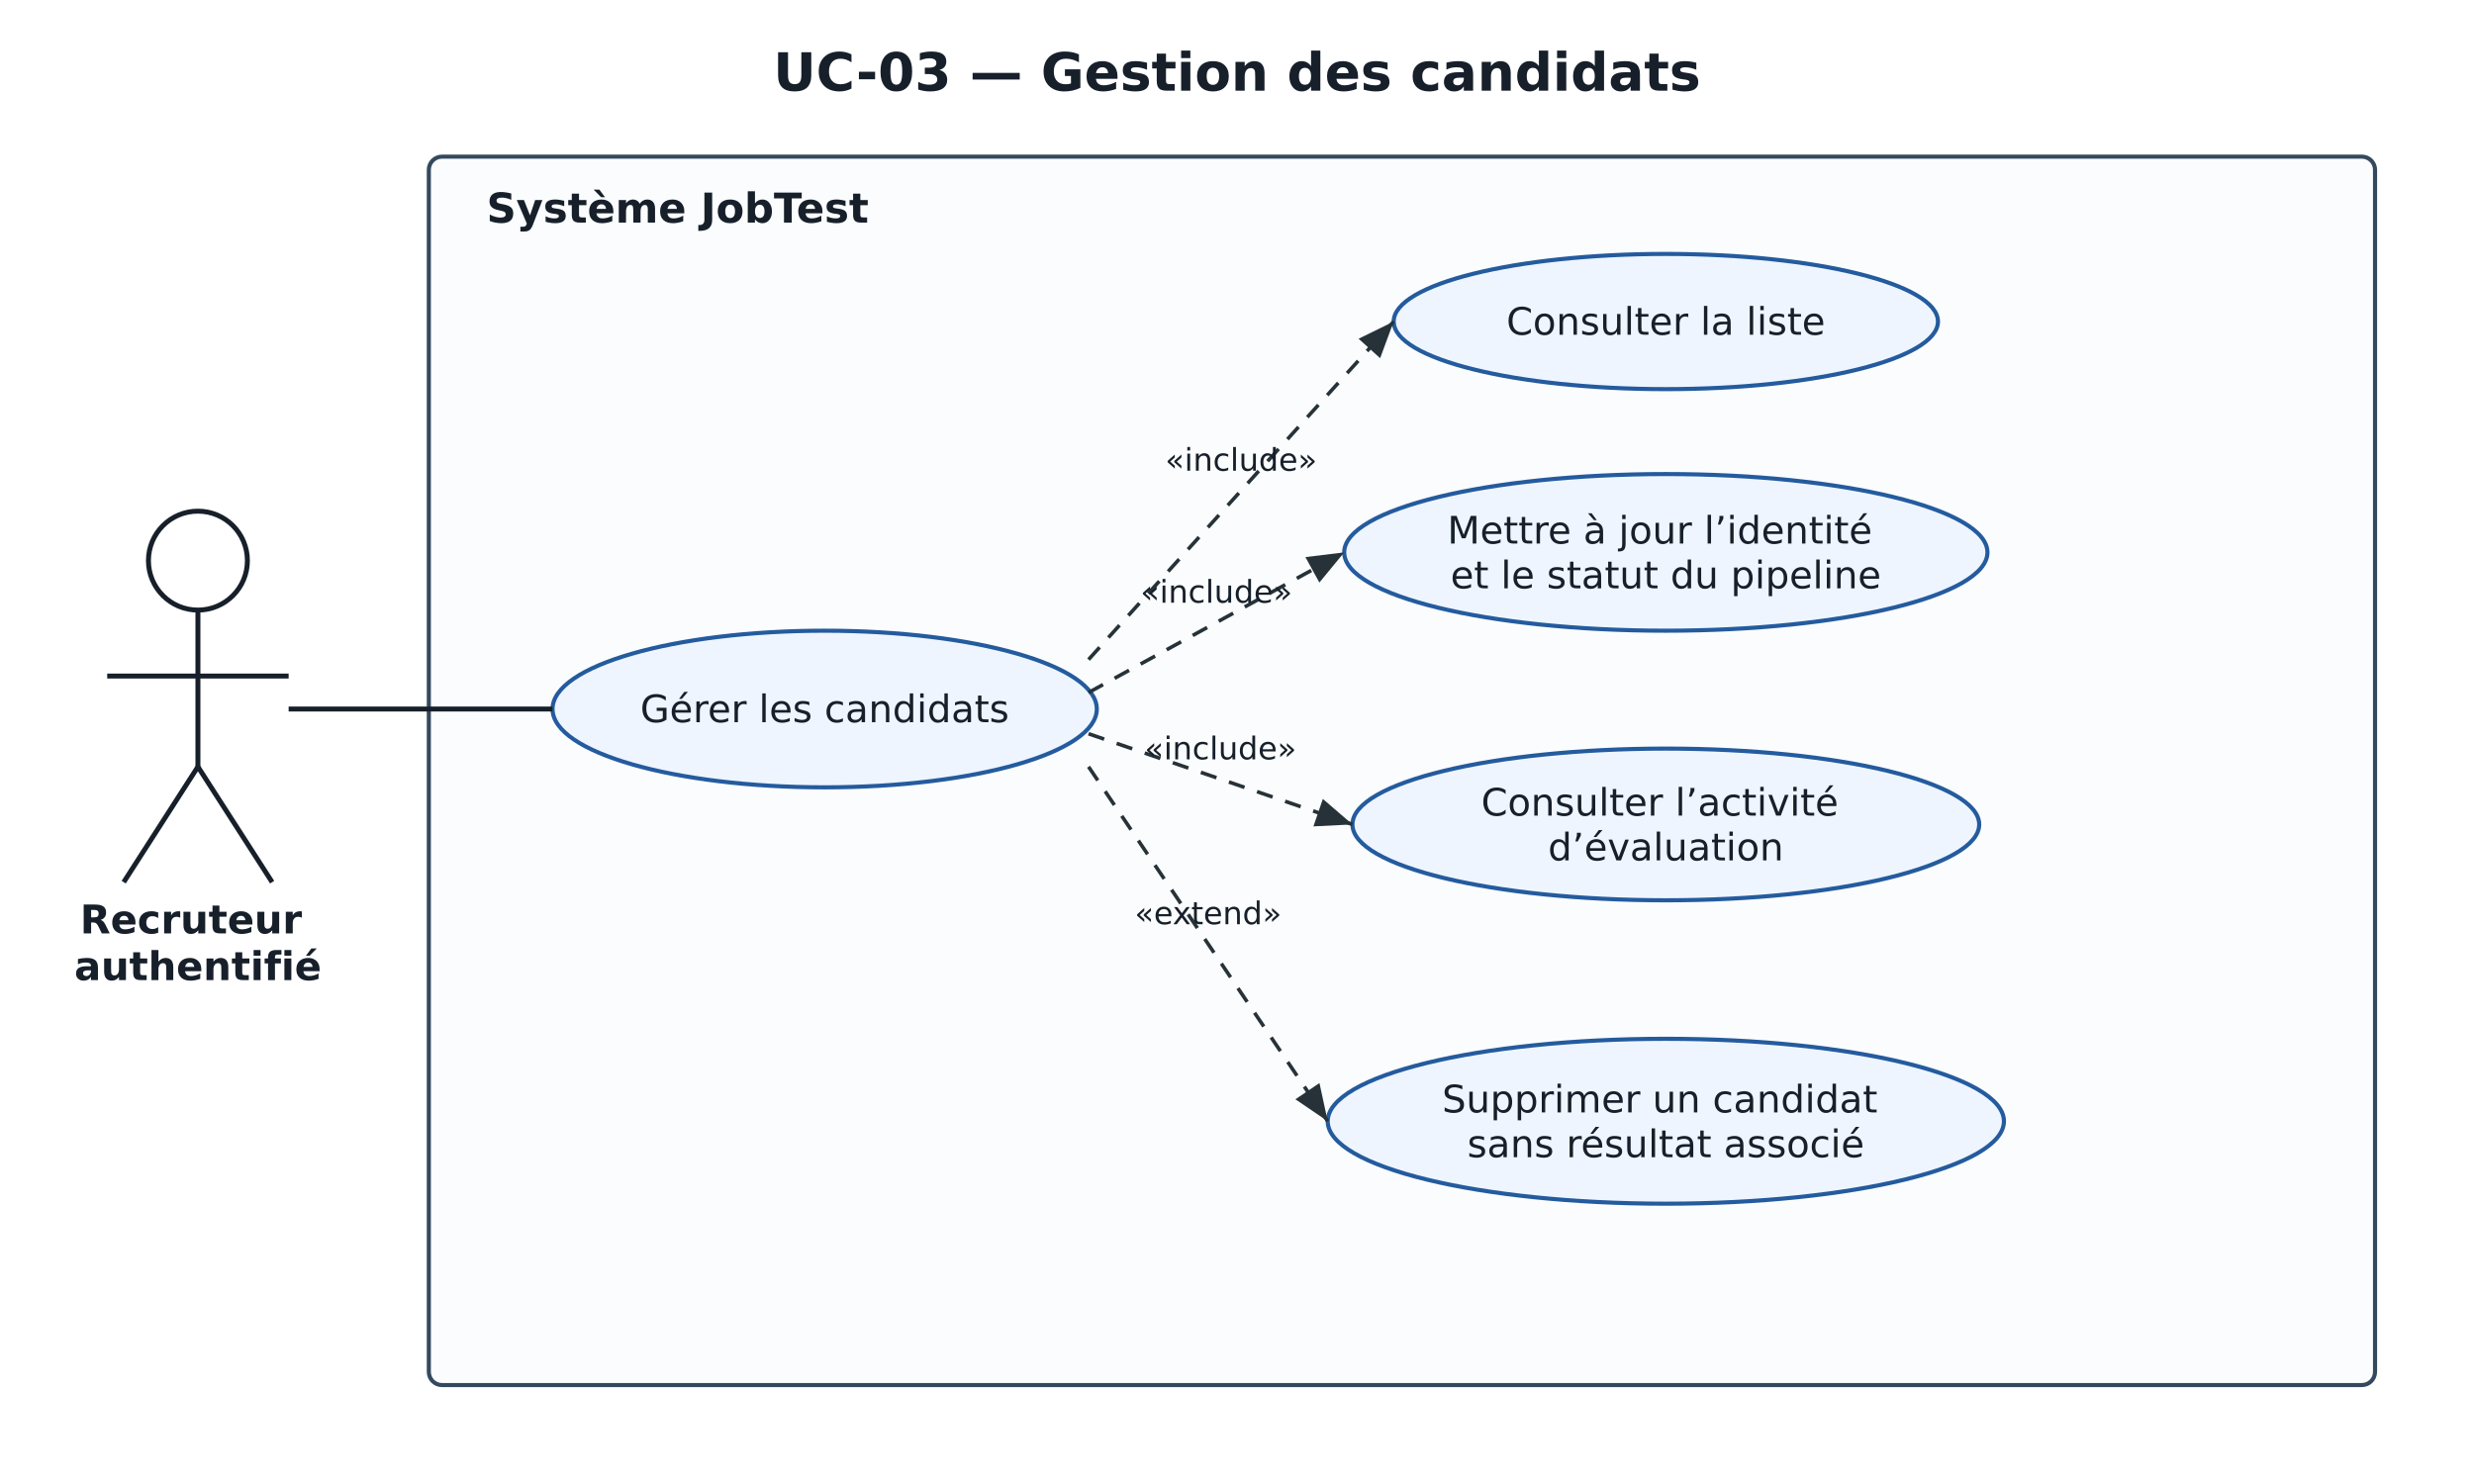
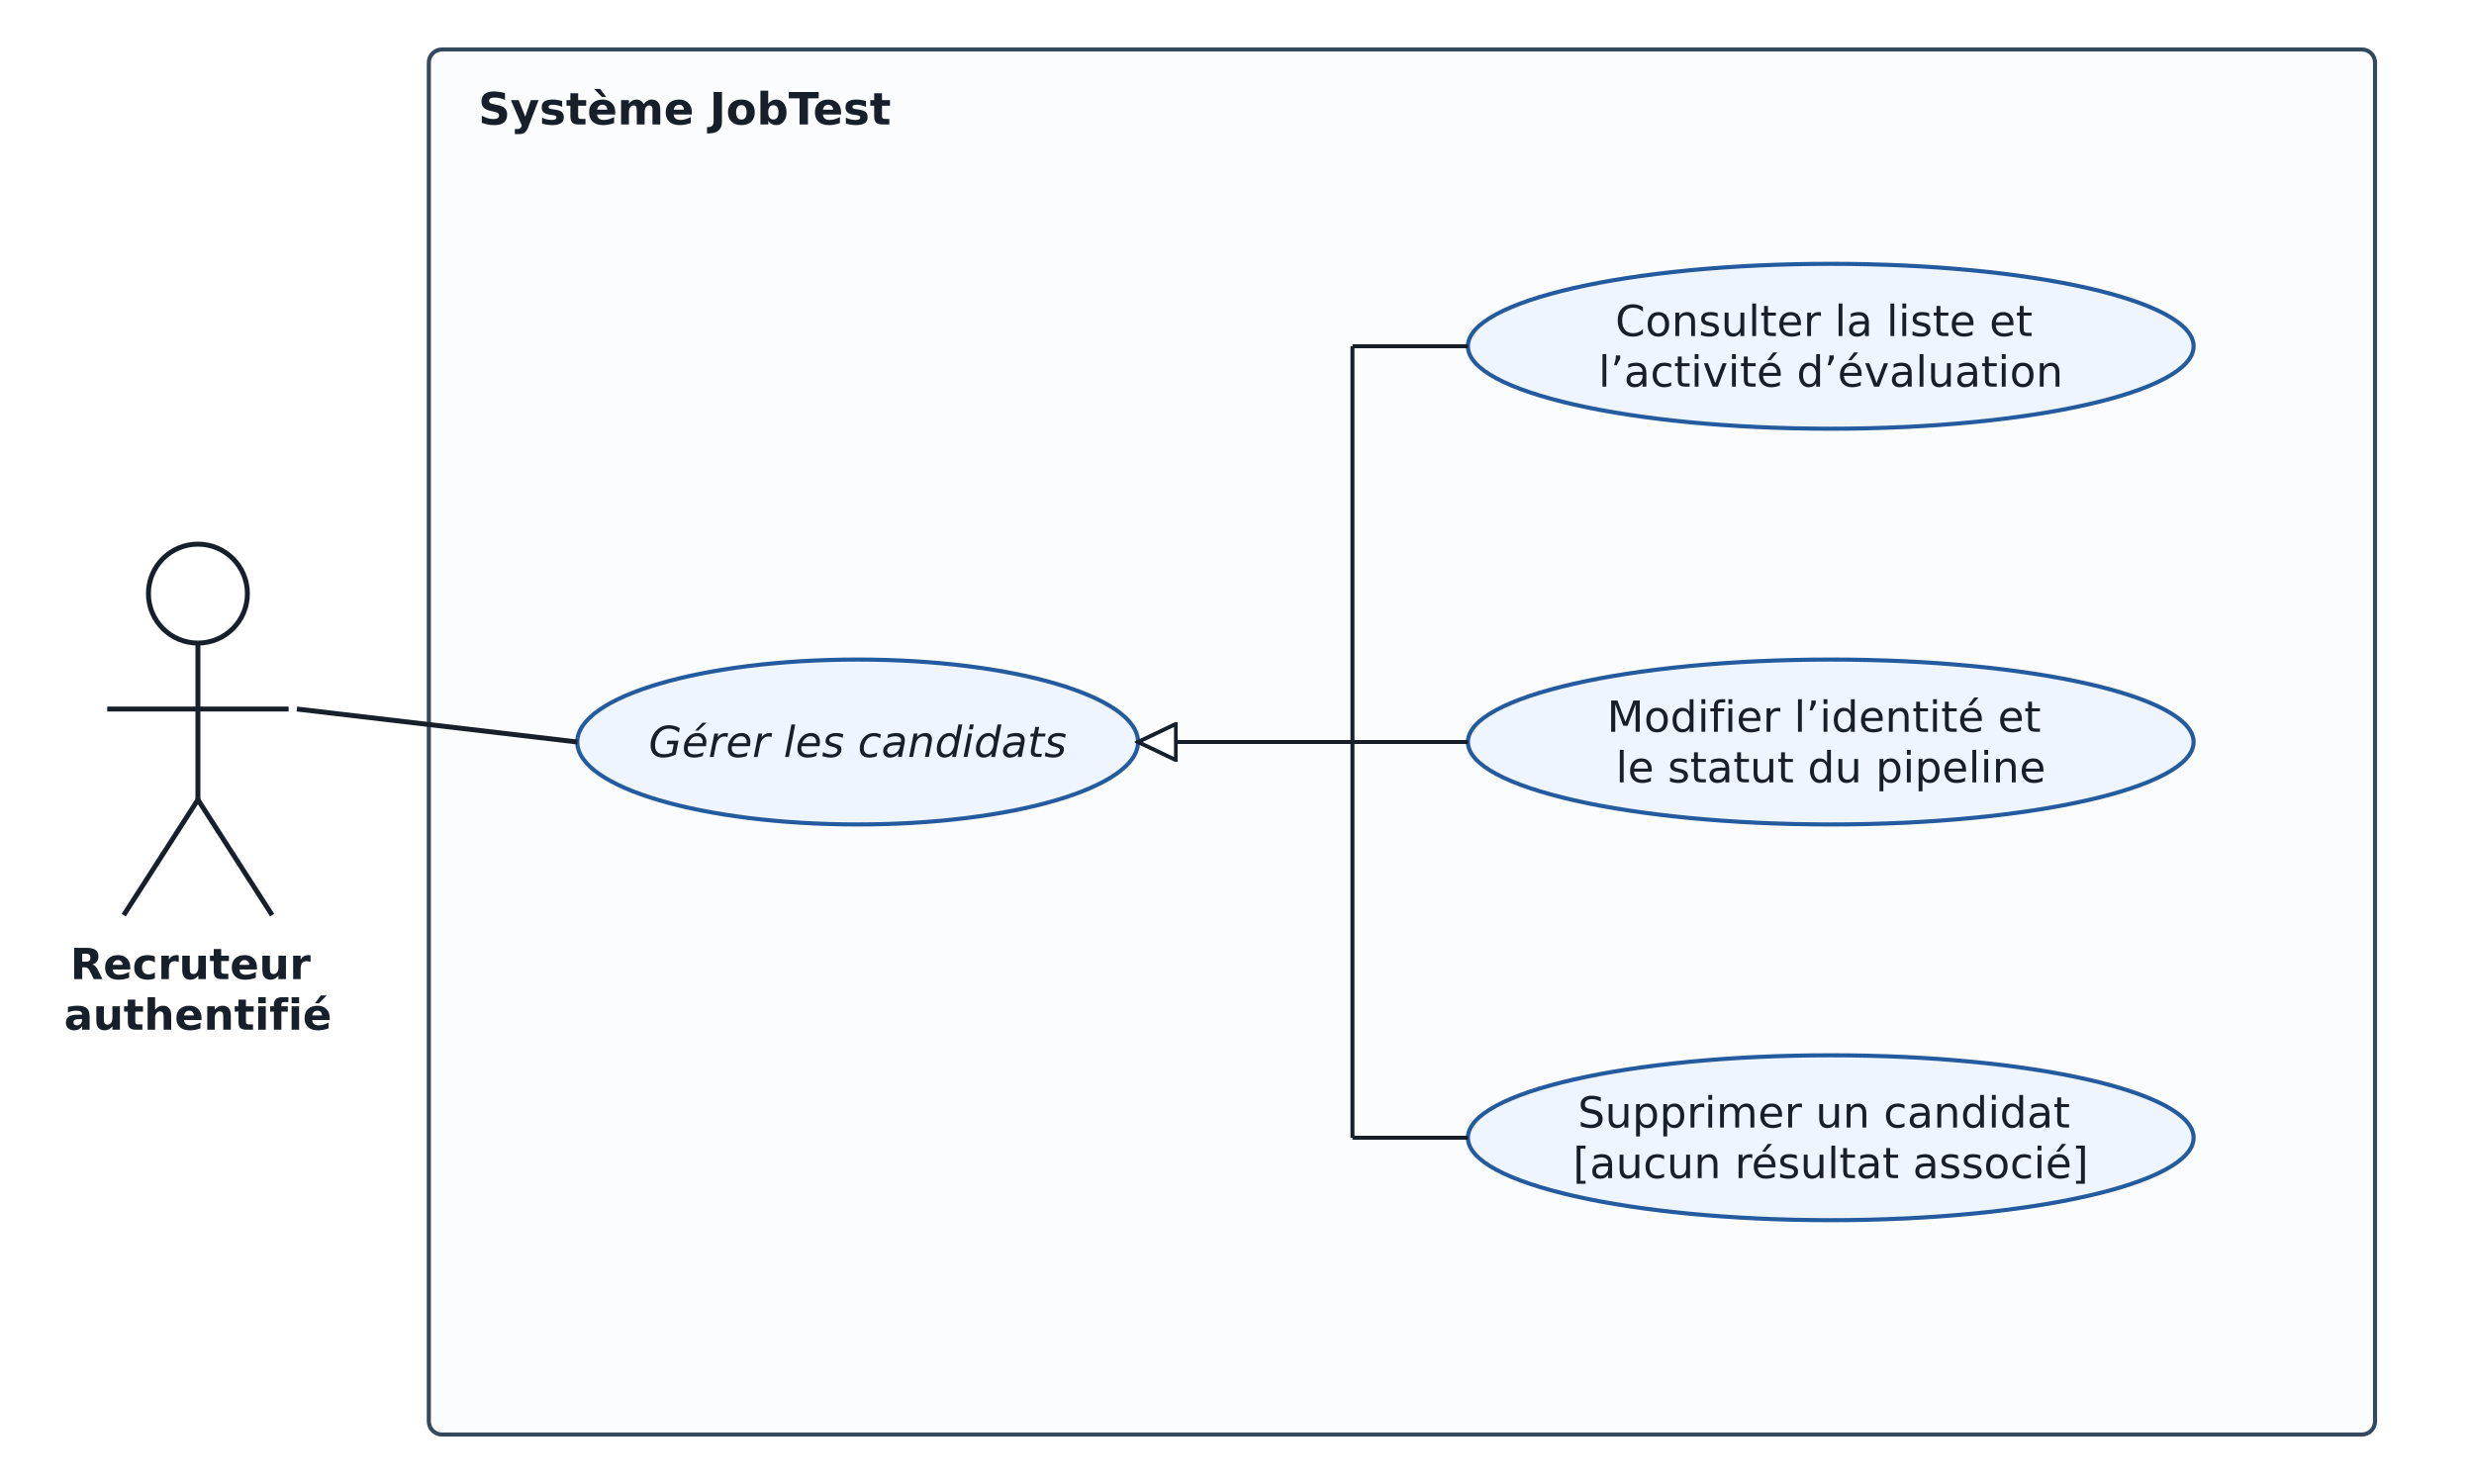
<svg xmlns="http://www.w3.org/2000/svg" width="1500" height="900" viewBox="0 0 1500 900">
  <defs>
-     <marker id="arrow" markerWidth="12" markerHeight="12" refX="10" refY="4" orient="auto" markerUnits="strokeWidth">
-       <path d="M0,0 L0,8 L10,4 z" fill="#263238" />
+     <marker id="open" markerWidth="18" markerHeight="14" refX="16" refY="7" orient="auto" markerUnits="userSpaceOnUse">
+       <path d="M1,1 L16,7 L1,13" fill="none" stroke="#263238" stroke-width="2.4" />
+     </marker>
+     <marker id="gen" markerWidth="26" markerHeight="24" refX="24" refY="12" orient="auto" markerUnits="userSpaceOnUse">
+       <path d="M1,1 L24,12 L1,23 z" fill="white" stroke="#17202a" stroke-width="2.4" />
    </marker>
  </defs>
  <style>
  .txt { font-family: 'DejaVu Sans', Arial, sans-serif; fill:#17202a; }
+   .halo { paint-order: stroke; stroke: white; stroke-width: 7px; stroke-linejoin: round; }
  .boundary { fill:#fbfcfd; stroke:#34495e; stroke-width:2.5; }
  .usecase { fill:#eef5ff; stroke:#245b9e; stroke-width:2.5; }
-   .actor,.assoc { fill:none; stroke:#17202a; stroke-width:3; }
-   .dep { fill:none; stroke:#263238; stroke-width:2.2; stroke-dasharray:10 8; }
+   .stroke { fill:none; stroke:#17202a; stroke-width:3; }
+   .thin { stroke-width:2.4; }
+   .dep { fill:none; stroke:#263238; stroke-width:2.4; stroke-dasharray:11 8; }
</style>
  <rect width="100%" height="100%" fill="white" />
-   <text x="750.0" y="55.0" text-anchor="middle" class="txt" font-size="32" font-weight="bold">
-     <tspan x="750.0" dy="0">UC-03 — Gestion des candidats</tspan>
+   <rect x="260" y="30" width="1180" height="840" rx="8" class="boundary" />
+   <text x="290" y="75.5" text-anchor="start" class="txt" font-size="27" font-weight="bold">
+     <tspan x="290" dy="0.0">Système JobTest</tspan>
  </text>
-   <rect x="260" y="95" width="1180" height="745" rx="8" class="boundary" />
-   <text x="295" y="135.0" text-anchor="start" class="txt" font-size="25" font-weight="bold">
-     <tspan x="295" dy="0">Système JobTest</tspan>
+   <circle cx="120" cy="360" r="30" class="stroke" />
+   <line x1="120" y1="390" x2="120" y2="485" class="stroke" />
+   <line x1="65" y1="430" x2="175" y2="430" class="stroke" />
+   <line x1="120" y1="485" x2="75" y2="555" class="stroke" />
+   <line x1="120" y1="485" x2="165" y2="555" class="stroke" />
+   <text x="120" y="593.8" text-anchor="middle" class="txt" font-size="26" font-weight="bold">
+     <tspan x="120" dy="0.0">Recruteur</tspan>
+     <tspan x="120" dy="30.7">authentifié</tspan>
  </text>
-   <circle cx="120" cy="340" r="30" class="actor" />
-   <line x1="120" y1="370" x2="120" y2="465" class="actor" />
-   <line x1="65" y1="410" x2="175" y2="410" class="actor" />
-   <line x1="120" y1="465" x2="75" y2="535" class="actor" />
-   <line x1="120" y1="465" x2="165" y2="535" class="actor" />
-   <text x="120" y="566.08" text-anchor="middle" class="txt" font-size="24" font-weight="bold">
-     <tspan x="120" dy="0">Recruteur</tspan>
-     <tspan x="120" dy="28.32">authentifié</tspan>
+   <ellipse cx="520" cy="450" rx="170.0" ry="50.0" class="usecase" />
+   <text x="520" y="459.1" text-anchor="middle" class="txt" font-size="26" font-weight="normal" font-style="italic">
+     <tspan x="520" dy="0.0">Gérer les candidats</tspan>
  </text>
-   <ellipse cx="500" cy="430" rx="165.0" ry="47.5" class="usecase" />
-   <text x="500" y="438.0" text-anchor="middle" class="txt" font-size="23" font-weight="normal">
-     <tspan x="500" dy="0">Gérer les candidats</tspan>
+   <ellipse cx="1110" cy="210" rx="220.0" ry="50.0" class="usecase" />
+   <text x="1110" y="203.8" text-anchor="middle" class="txt" font-size="26" font-weight="normal">
+     <tspan x="1110" dy="0.0">Consulter la liste et</tspan>
+     <tspan x="1110" dy="30.7">l’activité d’évaluation</tspan>
  </text>
-   <ellipse cx="1010" cy="195" rx="165.0" ry="41.0" class="usecase" />
-   <text x="1010" y="203.0" text-anchor="middle" class="txt" font-size="23" font-weight="normal">
-     <tspan x="1010" dy="0">Consulter la liste</tspan>
+   <ellipse cx="1110" cy="450" rx="220.0" ry="50.0" class="usecase" />
+   <text x="1110" y="443.8" text-anchor="middle" class="txt" font-size="26" font-weight="normal">
+     <tspan x="1110" dy="0.0">Modifier l’identité et</tspan>
+     <tspan x="1110" dy="30.7">le statut du pipeline</tspan>
  </text>
-   <ellipse cx="1010" cy="335" rx="195.0" ry="47.5" class="usecase" />
-   <text x="1010" y="329.66" text-anchor="middle" class="txt" font-size="23" font-weight="normal">
-     <tspan x="1010" dy="0">Mettre à jour l’identité</tspan>
-     <tspan x="1010" dy="27.14">et le statut du pipeline</tspan>
+   <ellipse cx="1110" cy="690" rx="220.0" ry="50.0" class="usecase" />
+   <text x="1110" y="683.8" text-anchor="middle" class="txt" font-size="26" font-weight="normal">
+     <tspan x="1110" dy="0.0">Supprimer un candidat</tspan>
+     <tspan x="1110" dy="30.7">[aucun résultat associé]</tspan>
  </text>
-   <ellipse cx="1010" cy="500" rx="190.0" ry="46.0" class="usecase" />
-   <text x="1010" y="494.66" text-anchor="middle" class="txt" font-size="23" font-weight="normal">
-     <tspan x="1010" dy="0">Consulter l’activité</tspan>
-     <tspan x="1010" dy="27.14">d’évaluation</tspan>
-   </text>
-   <ellipse cx="1010" cy="680" rx="205.0" ry="50.0" class="usecase" />
-   <text x="1010" y="674.66" text-anchor="middle" class="txt" font-size="23" font-weight="normal">
-     <tspan x="1010" dy="0">Supprimer un candidat</tspan>
-     <tspan x="1010" dy="27.14">sans résultat associé</tspan>
-   </text>
-   <line x1="175" y1="430" x2="335" y2="430" class="assoc" />
-   <line x1="660" y1="400" x2="845" y2="195" class="dep" marker-end="url(#arrow)" />
-   <text x="752.5" y="285.5" text-anchor="middle" class="txt" font-size="19" font-weight="normal">
-     <tspan x="752.5" dy="0">«include»</tspan>
-   </text>
-   <line x1="660" y1="420" x2="815" y2="335" class="dep" marker-end="url(#arrow)" />
-   <text x="737.5" y="365.5" text-anchor="middle" class="txt" font-size="19" font-weight="normal">
-     <tspan x="737.5" dy="0">«include»</tspan>
-   </text>
-   <line x1="660" y1="445" x2="820" y2="500" class="dep" marker-end="url(#arrow)" />
-   <text x="740.0" y="460.5" text-anchor="middle" class="txt" font-size="19" font-weight="normal">
-     <tspan x="740.0" dy="0">«include»</tspan>
-   </text>
-   <line x1="660" y1="465" x2="805" y2="680" class="dep" marker-end="url(#arrow)" />
-   <text x="732.5" y="560.5" text-anchor="middle" class="txt" font-size="19" font-weight="normal">
-     <tspan x="732.5" dy="0">«extend»</tspan>
-   </text>
+   <line x1="180" y1="430" x2="350.0" y2="450.0" class="stroke" />
+   <line x1="890.0" y1="210" x2="820" y2="210" class="stroke thin" />
+   <line x1="890.0" y1="450" x2="820" y2="450" class="stroke thin" />
+   <line x1="890.0" y1="690" x2="820" y2="690" class="stroke thin" />
+   <line x1="820" y1="210" x2="820" y2="690" class="stroke thin" />
+   <line x1="820" y1="450" x2="690.0" y2="450.0" class="stroke thin" marker-end="url(#gen)" />
</svg>
